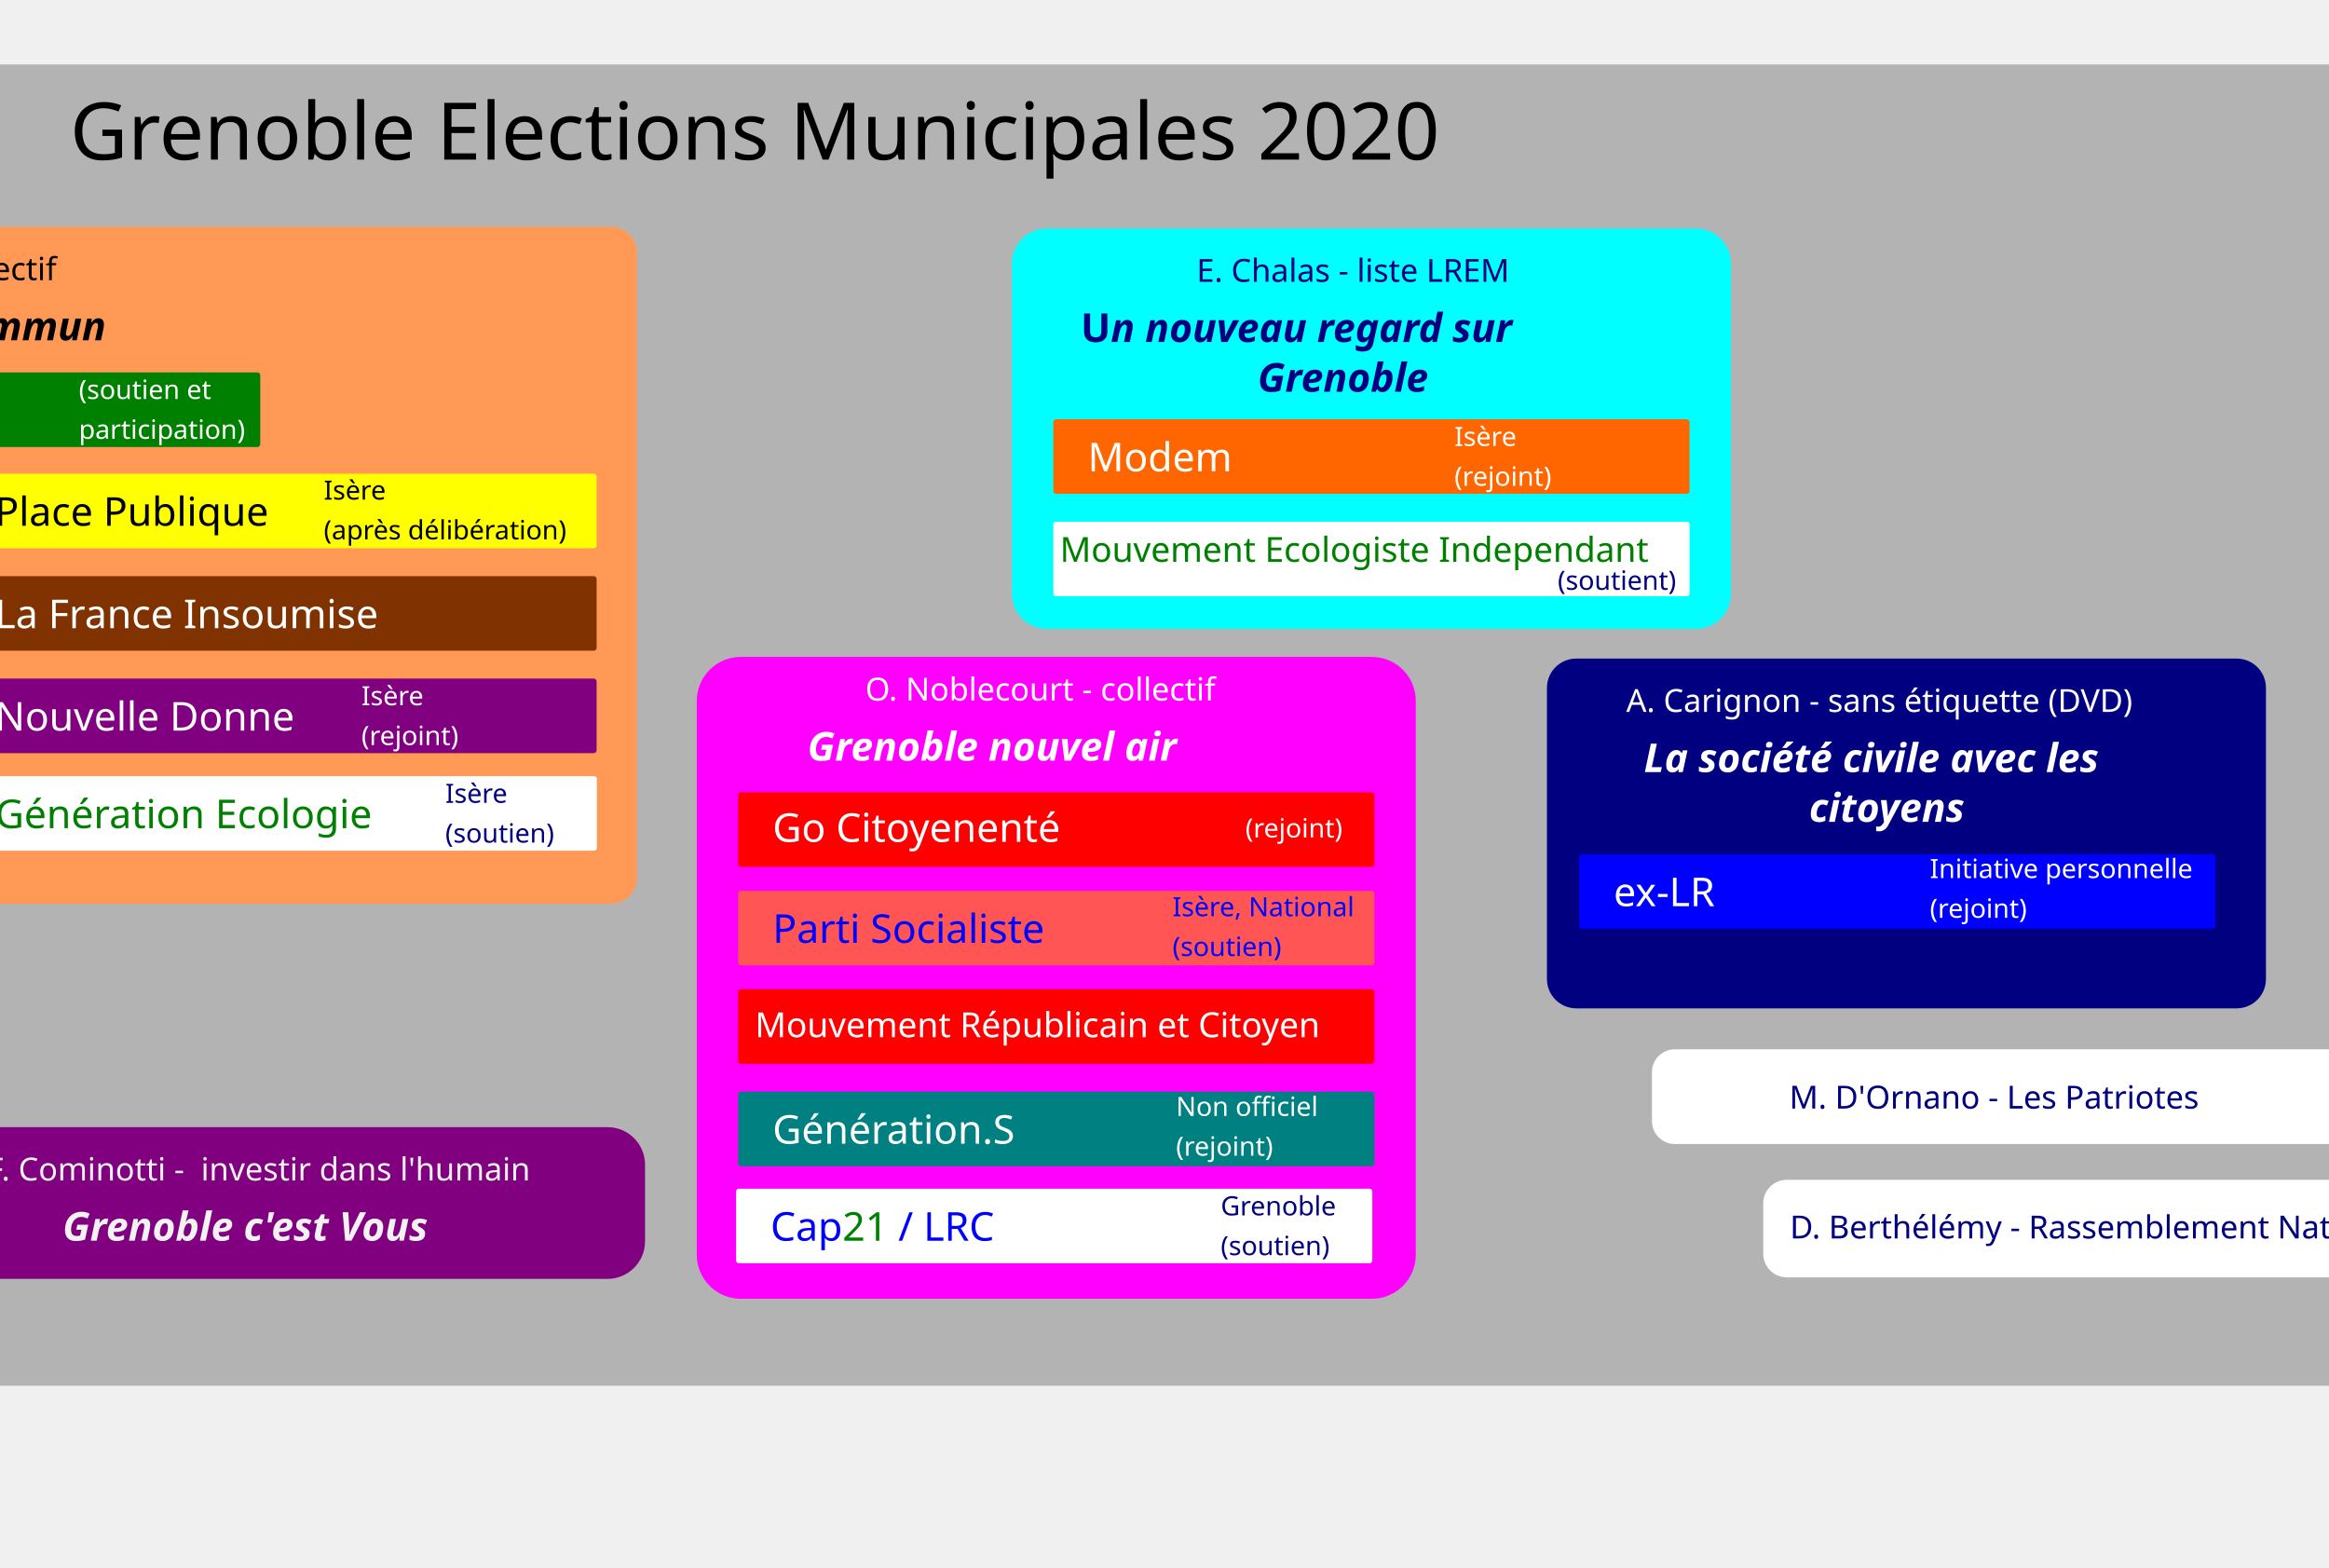
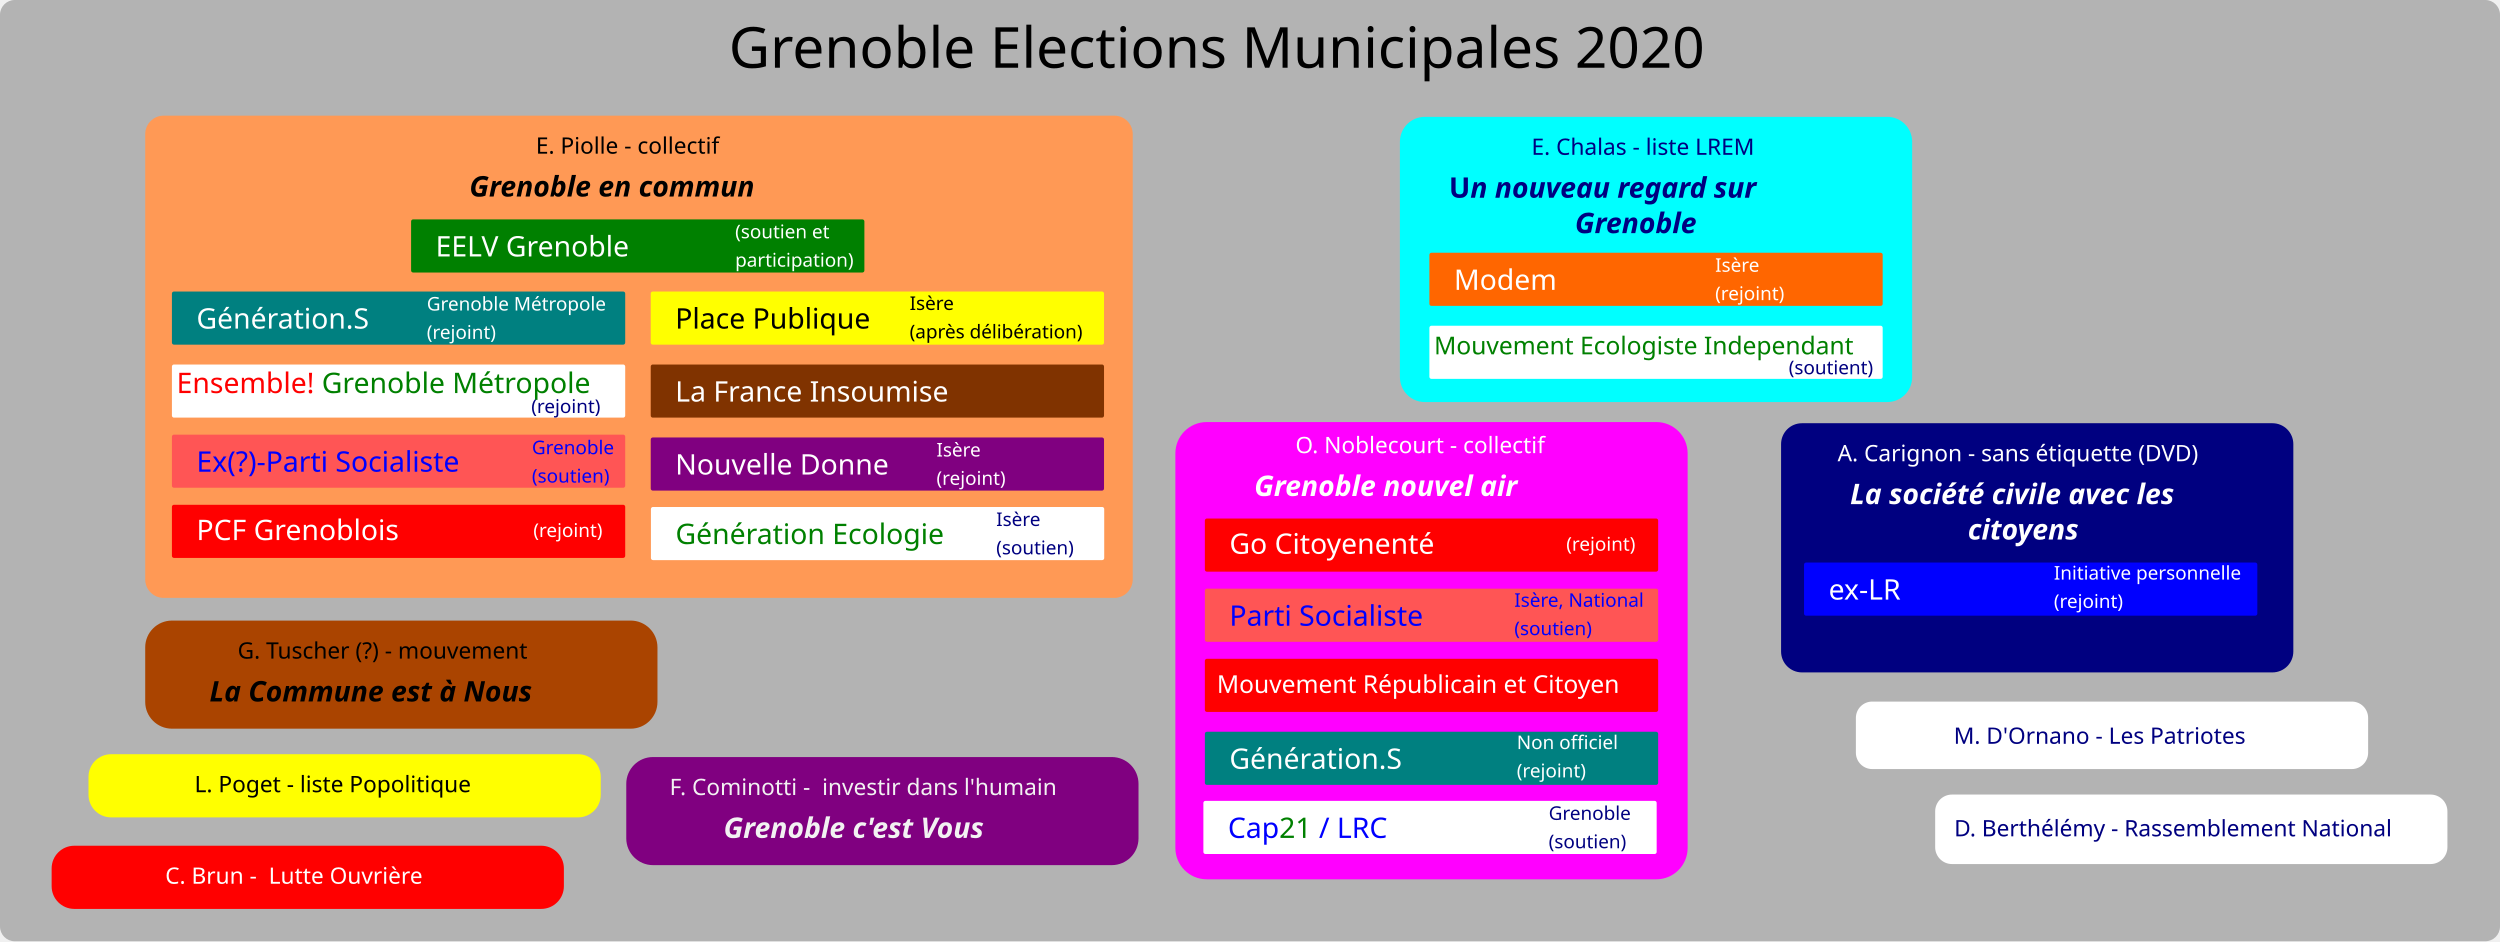
- <svg xmlns="http://www.w3.org/2000/svg" width="309.641mm" height="208.445mm" viewBox="0 0 309.641 208.445" version="1.1" id="svg8">
+ <svg xmlns="http://www.w3.org/2000/svg" width="466.528mm" height="175.652mm" viewBox="0 0 466.528 175.652" version="1.1" id="svg8">
  <defs id="defs2">
    <marker style="overflow:visible" id="Arrow2Lend" refX="0" refY="0" orient="auto">
      <path transform="matrix(-1.1,0,0,-1.1,-1.1,0)" d="M 8.719,4.034 -2.207,0.016 8.719,-4.002 c -1.745,2.372 -1.735,5.617 -6e-7,8.035 z" style="fill:#000000;fill-opacity:1;fill-rule:evenodd;stroke:#000000;stroke-width:0.625;stroke-linejoin:round;stroke-opacity:1" id="path1338" />
    </marker>
    <marker style="overflow:visible" id="Arrow2Lstart" refX="0" refY="0" orient="auto">
      <path transform="matrix(1.1,0,0,1.1,1.1,0)" d="M 8.719,4.034 -2.207,0.016 8.719,-4.002 c -1.745,2.372 -1.735,5.617 -6e-7,8.035 z" style="fill:#000000;fill-opacity:1;fill-rule:evenodd;stroke:#000000;stroke-width:0.625;stroke-linejoin:round;stroke-opacity:1" id="path1335" />
    </marker>
  </defs>
-   <g transform="translate(-3.993841,-8.021178)" id="layer1">
+   <g transform="translate(122.708,-16.59219)" id="layer1">
    <rect ry="2.754" y="16.592" x="-122.708" height="175.652" width="466.528" id="rect1052" style="fill:#b3b3b3;stroke-width:0.31" />
    <text xml:space="preserve" style="font-style:normal;font-weight:normal;font-size:10.583px;line-height:1.25;font-family:sans-serif;fill:#000000;fill-opacity:1;stroke:none;stroke-width:0.265" x="13.296" y="29.238" id="text12">
      <tspan id="tspan10" x="13.296" y="29.238" style="stroke-width:0.265">Grenoble Elections Municipales 2020</tspan>
    </text>
    <rect style="fill:#ff9955;fill-rule:evenodd;stroke-width:0.265" id="rect14" width="184.283" height="89.995" x="-95.61" y="38.172" ry="3.448" />
    <text xml:space="preserve" style="font-style:normal;font-weight:normal;font-size:5.292px;line-height:1.25;font-family:sans-serif;fill:#000000;fill-opacity:1;stroke:none;stroke-width:0.265" x="-35.112" y="53.266" id="text18">
      <tspan id="tspan16" x="-35.112" y="53.266" style="font-style:italic;font-variant:normal;font-weight:bold;font-stretch:normal;font-family:sans-serif;-inkscape-font-specification:'sans-serif Bold Italic';stroke-width:0.265">Grenoble en commun</tspan>
    </text>
    <text xml:space="preserve" style="font-style:normal;font-weight:normal;font-size:4.233px;line-height:1.25;font-family:sans-serif;fill:#000000;fill-opacity:1;stroke:none;stroke-width:0.265" x="-22.703" y="45.262" id="text22">
      <tspan id="tspan20" x="-22.703" y="45.262" style="stroke-width:0.265">E. Piolle - collectif</tspan>
    </text>
    <rect ry="4.644" y="38.395" x="138.531" height="53.225" width="95.592" id="rect14-2" style="fill:#00ffff;fill-rule:evenodd;stroke-width:0.147" />
    <text id="text18-9" y="53.488" x="185.984" style="font-style:normal;font-weight:normal;font-size:5.292px;line-height:1.25;font-family:sans-serif;text-align:center;text-anchor:middle;fill:#000080;fill-opacity:1;stroke:none;stroke-width:0.265" xml:space="preserve">
      <tspan style="font-style:normal;font-variant:normal;font-weight:bold;font-stretch:normal;font-family:sans-serif;-inkscape-font-specification:'sans-serif Bold';text-align:center;text-anchor:middle;fill:#000080;stroke-width:0.265" y="53.488" x="185.984" id="tspan16-8">U<tspan style="font-style:italic;font-variant:normal;font-weight:bold;font-stretch:normal;font-family:sans-serif;-inkscape-font-specification:'sans-serif Bold Italic';fill:#000080" id="tspan53">n nouveau regard sur</tspan>
      </tspan>
      <tspan style="font-style:italic;font-variant:normal;font-weight:bold;font-stretch:normal;font-family:sans-serif;-inkscape-font-specification:'sans-serif Bold Italic';text-align:center;text-anchor:middle;fill:#000080;stroke-width:0.265" y="60.103" x="185.984" id="tspan51">Grenoble</tspan>
    </text>
    <text id="text22-2" y="45.484" x="163.087" style="font-style:normal;font-weight:normal;font-size:4.233px;line-height:1.25;font-family:sans-serif;fill:#000080;fill-opacity:1;stroke:none;stroke-width:0.265" xml:space="preserve">
      <tspan style="fill:#000080;stroke-width:0.265" y="45.484" x="163.087" id="tspan20-0">E. Chalas - liste LREM</tspan>
    </text>
    <rect style="fill:#000080;fill-rule:evenodd;stroke-width:0.137" id="rect14-2-5" width="95.592" height="46.499" x="209.661" y="95.572" ry="3.893" />
    <text xml:space="preserve" style="font-style:normal;font-weight:normal;font-size:5.292px;line-height:1.25;font-family:sans-serif;text-align:center;text-anchor:middle;fill:#ffffff;fill-opacity:1;stroke:none;stroke-width:0.265" x="258.285" y="110.666" id="text18-9-8">
      <tspan id="tspan51-5" x="258.285" y="110.666" style="font-style:italic;font-variant:normal;font-weight:bold;font-stretch:normal;font-family:sans-serif;-inkscape-font-specification:'sans-serif Bold Italic';text-align:center;text-anchor:middle;fill:#ffffff;stroke-width:0.265">La société civile avec les </tspan>
      <tspan id="tspan93" x="258.285" y="117.28" style="font-style:italic;font-variant:normal;font-weight:bold;font-stretch:normal;font-family:sans-serif;-inkscape-font-specification:'sans-serif Bold Italic';text-align:center;text-anchor:middle;fill:#ffffff;stroke-width:0.265">citoyens</tspan>
    </text>
    <text xml:space="preserve" style="font-style:normal;font-weight:normal;font-size:4.233px;line-height:1.25;font-family:sans-serif;fill:#ffffff;fill-opacity:1;stroke:none;stroke-width:0.265" x="220.205" y="102.661" id="text22-2-1">
      <tspan id="tspan20-0-3" x="220.205" y="102.661" style="fill:#ffffff;stroke-width:0.265">A. Carignon - sans étiquette (DVD)</tspan>
    </text>
    <rect style="fill:#ff00ff;fill-rule:evenodd;stroke-width:0.186" id="rect14-2-2" width="95.592" height="85.329" x="96.631" y="95.352" ry="5.845" />
    <text xml:space="preserve" style="font-style:normal;font-weight:normal;font-size:5.292px;line-height:1.25;font-family:sans-serif;text-align:center;text-anchor:middle;fill:#ffffff;fill-opacity:1;stroke:none;stroke-width:0.265" x="144.151" y="109.149" id="text18-9-1">
      <tspan id="tspan51-1" x="144.151" y="109.149" style="font-style:italic;font-variant:normal;font-weight:bold;font-stretch:normal;font-family:sans-serif;-inkscape-font-specification:'sans-serif Bold Italic';text-align:center;text-anchor:middle;fill:#ffffff;stroke-width:0.265">Grenoble nouvel air<tspan style="font-style:normal;font-variant:normal;font-weight:bold;font-stretch:normal;font-family:sans-serif;-inkscape-font-specification:'sans-serif Bold';text-align:center;text-anchor:middle;fill:#ffffff;stroke-width:0.265" id="tspan128" />
      </tspan>
    </text>
    <text xml:space="preserve" style="font-style:normal;font-weight:normal;font-size:4.233px;line-height:1.25;font-family:sans-serif;fill:#ffffff;fill-opacity:1;stroke:none;stroke-width:0.265" x="119.026" y="101.145" id="text22-2-8">
      <tspan id="tspan20-0-7" x="119.026" y="101.145" style="fill:#ffffff;stroke-width:0.265">O. Noblecourt - collectif</tspan>
    </text>
    <rect ry="0.38" y="57.533" x="-45.993" height="9.914" width="84.589" id="rect14-3" style="fill:#008000;fill-rule:evenodd;stroke-width:0.06" />
    <text xml:space="preserve" style="font-style:normal;font-weight:normal;font-size:5.292px;line-height:1.25;font-family:sans-serif;fill:#000000;fill-opacity:1;stroke:none;stroke-width:0.265" x="-41.421" y="64.453" id="text125">
      <tspan id="tspan123" x="-41.421" y="64.453" style="fill:#ffffff;stroke-width:0.265">EELV Grenoble</tspan>
    </text>
    <rect style="fill:#ffff00;fill-rule:evenodd;stroke-width:0.06" id="rect14-3-9" width="84.589" height="9.914" x="-1.274" y="70.995" ry="0.38" />
    <text id="text125-1" y="77.914" x="3.298" style="font-style:normal;font-weight:normal;font-size:5.292px;line-height:1.25;font-family:sans-serif;fill:#000000;fill-opacity:1;stroke:none;stroke-width:0.265" xml:space="preserve">
      <tspan style="fill:#000000;stroke-width:0.265" y="77.914" x="3.298" id="tspan123-7">Place Publique</tspan>
    </text>
    <text xml:space="preserve" style="font-size:4.233px;line-height:1.25;font-family:sans-serif;stroke-width:0.265" x="47.039" y="74.436" id="text150">
      <tspan id="tspan148" x="47.039" y="74.436" style="font-size:3.528px;stroke-width:0.265">Isère</tspan>
      <tspan x="47.039" y="79.727" style="font-size:3.528px;stroke-width:0.265" id="tspan152">(après délibération)</tspan>
    </text>
    <rect ry="0.38" y="84.612" x="-1.274" height="9.914" width="84.589" id="rect14-3-9-0" style="fill:#803300;fill-rule:evenodd;stroke-width:0.06" />
    <text xml:space="preserve" style="font-style:normal;font-weight:normal;font-size:5.292px;line-height:1.25;font-family:sans-serif;fill:#ffffff;fill-opacity:1;stroke:none;stroke-width:0.265" x="3.298" y="91.532" id="text125-1-9">
      <tspan id="tspan123-7-5" x="3.298" y="91.532" style="fill:#ffffff;stroke-width:0.265">La France Insoumise</tspan>
    </text>
    <rect style="fill:#800080;fill-rule:evenodd;stroke-width:0.06" id="rect14-3-9-0-0" width="84.589" height="9.914" x="-1.274" y="98.23" ry="0.38" />
    <text id="text125-1-9-3" y="105.149" x="3.298" style="font-style:normal;font-weight:normal;font-size:5.292px;line-height:1.25;font-family:sans-serif;fill:#ffffff;fill-opacity:1;stroke:none;stroke-width:0.265" xml:space="preserve">
      <tspan style="fill:#ffffff;stroke-width:0.265" y="105.149" x="3.298" id="tspan123-7-5-9">Nouvelle Donne</tspan>
    </text>
    <text id="text150-3" y="101.779" x="52.047" style="font-size:4.233px;line-height:1.25;font-family:sans-serif;fill:#ffffff;stroke-width:0.265" xml:space="preserve">
      <tspan style="font-size:3.528px;fill:#ffffff;stroke-width:0.265" y="101.779" x="52.047" id="tspan148-7">Isère</tspan>
      <tspan id="tspan152-8" style="font-size:3.528px;fill:#ffffff;stroke-width:0.265" y="107.071" x="52.047">(rejoint)</tspan>
    </text>
    <rect ry="0.38" y="111.2" x="-1.238" height="9.914" width="84.589" id="rect14-3-9-0-0-4" style="fill:#ffffff;fill-rule:evenodd;stroke-width:0.06" />
    <text xml:space="preserve" style="font-style:normal;font-weight:normal;font-size:5.292px;line-height:1.25;font-family:sans-serif;fill:#008000;fill-opacity:1;stroke:none;stroke-width:0.265" x="3.334" y="118.119" id="text125-1-9-3-9">
      <tspan id="tspan123-7-5-9-1" x="3.334" y="118.119" style="fill:#008000;stroke-width:0.265">Génération Ecologie</tspan>
    </text>
    <text xml:space="preserve" style="font-size:4.233px;line-height:1.25;font-family:sans-serif;fill:#000080;stroke-width:0.265" x="63.197" y="114.749" id="text150-3-7">
      <tspan id="tspan148-7-5" x="63.197" y="114.749" style="font-size:3.528px;fill:#000080;stroke-width:0.265">Isère</tspan>
      <tspan x="63.197" y="120.04" style="font-size:3.528px;fill:#000080;stroke-width:0.265" id="tspan152-8-5">(soutien)</tspan>
    </text>
    <rect ry="0.38" y="63.76" x="144.032" height="9.914" width="84.589" id="rect14-3-9-0-0-45" style="fill:#ff6600;fill-rule:evenodd;stroke-width:0.06" />
    <text xml:space="preserve" style="font-style:normal;font-weight:normal;font-size:5.292px;line-height:1.25;font-family:sans-serif;fill:#ffffff;fill-opacity:1;stroke:none;stroke-width:0.265" x="148.61" y="70.68" id="text125-1-9-3-8">
      <tspan id="tspan123-7-5-9-6" x="148.61" y="70.68" style="fill:#ffffff;stroke-width:0.265">Modem</tspan>
    </text>
    <text xml:space="preserve" style="font-size:4.233px;line-height:1.25;font-family:sans-serif;fill:#ffffff;stroke-width:0.265" x="197.36" y="67.309" id="text150-3-2">
      <tspan id="tspan148-7-51" x="197.36" y="67.309" style="font-size:3.528px;fill:#ffffff;stroke-width:0.265">Isère</tspan>
      <tspan x="197.36" y="72.601" style="font-size:3.528px;fill:#ffffff;stroke-width:0.265" id="tspan152-8-3">(rejoint)</tspan>
    </text>
    <rect style="fill:#ff0000;fill-rule:evenodd;stroke-width:0.06" id="rect14-3-9-0-0-45-9" width="84.589" height="9.914" x="102.133" y="113.354" ry="0.38" />
    <text id="text125-1-9-3-8-3" y="119.943" x="106.711" style="font-style:normal;font-weight:normal;font-size:5.292px;line-height:1.25;font-family:sans-serif;fill:#ffffff;fill-opacity:1;stroke:none;stroke-width:0.265" xml:space="preserve">
      <tspan style="fill:#ffffff;stroke-width:0.265" y="119.943" x="106.711" id="tspan123-7-5-9-6-4">Go Citoyenenté</tspan>
    </text>
    <text id="text150-3-2-1" y="119.363" x="169.57" style="font-size:4.233px;line-height:1.25;font-family:sans-serif;fill:#ffffff;stroke-width:0.265" xml:space="preserve">
      <tspan id="tspan152-8-3-5" style="font-size:3.528px;fill:#ffffff;stroke-width:0.265" y="119.363" x="169.57">(rejoint)</tspan>
    </text>
    <rect ry="3.052" y="147.513" x="223.62" height="12.596" width="95.592" id="rect14-2-2-5" style="fill:#ffffff;fill-rule:evenodd;stroke-width:0.071" />
    <text id="text22-2-8-0" y="155.387" x="241.887" style="font-style:normal;font-weight:normal;font-size:4.233px;line-height:1.25;font-family:sans-serif;fill:#000080;fill-opacity:1;stroke:none;stroke-width:0.265" xml:space="preserve">
      <tspan style="fill:#000080;stroke-width:0.265" y="155.387" x="241.887" id="tspan20-0-7-6">M. D'Ornano - Les Patriotes</tspan>
    </text>
    <rect ry="0.38" y="70.995" x="-90.626" height="9.914" width="84.589" id="rect14-3-9-0-0-7" style="fill:#008080;fill-rule:evenodd;stroke-width:0.06" />
    <text xml:space="preserve" style="font-style:normal;font-weight:normal;font-size:5.292px;line-height:1.25;font-family:sans-serif;fill:#ffffff;fill-opacity:1;stroke:none;stroke-width:0.265" x="-86.054" y="77.914" id="text125-1-9-3-7">
      <tspan id="tspan123-7-5-9-9" x="-86.054" y="77.914" style="fill:#ffffff;stroke-width:0.265">Génération.S</tspan>
    </text>
    <text xml:space="preserve" style="font-size:4.233px;line-height:1.25;font-family:sans-serif;fill:#ffffff;stroke-width:0.265" x="-43.067" y="74.543" id="text150-3-5">
      <tspan id="tspan148-7-3" x="-43.067" y="74.543" style="font-size:3.528px;fill:#ffffff;stroke-width:0.265">Grenoble Métropole</tspan>
      <tspan x="-43.067" y="79.835" style="font-size:3.528px;fill:#ffffff;stroke-width:0.265" id="tspan152-8-33">(rejoint)</tspan>
    </text>
    <rect style="fill:#ffffff;fill-rule:evenodd;stroke-width:0.06" id="rect14-3-9-0-0-4-3" width="84.589" height="9.914" x="-90.626" y="84.612" ry="0.38" />
    <text id="text125-1-9-3-9-5" y="89.944" x="-89.758" style="font-style:normal;font-weight:normal;font-size:5.292px;line-height:1.25;font-family:sans-serif;fill:#ff0000;fill-opacity:1;stroke:none;stroke-width:0.265" xml:space="preserve">
      <tspan style="fill:#ff0000;stroke-width:0.265" y="89.944" x="-89.758" id="tspan123-7-5-9-1-0">Ensemble! <tspan id="tspan1154" style="fill:#008000">Grenoble Métropole</tspan>
      </tspan>
    </text>
    <text id="text150-3-7-2" y="93.662" x="-23.572" style="font-size:4.233px;line-height:1.25;font-family:sans-serif;fill:#000080;stroke-width:0.265" xml:space="preserve">
      <tspan id="tspan152-8-5-2" style="font-size:3.528px;fill:#000080;stroke-width:0.265" y="93.662" x="-23.572">(rejoint)</tspan>
    </text>
    <rect style="fill:#ffffff;fill-rule:evenodd;stroke-width:0.072" id="rect14-2-2-5-6" width="95.592" height="12.968" x="238.415" y="164.866" ry="3.142" />
    <rect ry="0.38" y="126.442" x="102.133" height="9.914" width="84.589" id="rect14-3-9-0-0-45-9-9" style="fill:#ff5555;fill-opacity:1;fill-rule:evenodd;stroke-width:0.06" />
    <text xml:space="preserve" style="font-style:normal;font-weight:normal;font-size:5.292px;line-height:1.25;font-family:sans-serif;fill:#0000ff;fill-opacity:1;stroke:none;stroke-width:0.265" x="106.711" y="133.369" id="text125-1-9-3-8-3-0">
      <tspan id="tspan123-7-5-9-6-4-7" x="106.711" y="133.369" style="fill:#0000ff;stroke-width:0.265">Parti Socialiste</tspan>
    </text>
    <text xml:space="preserve" style="font-size:4.233px;line-height:1.25;font-family:sans-serif;fill:#0000ff;stroke-width:0.265" x="159.877" y="129.827" id="text150-3-2-1-1">
      <tspan x="159.877" y="129.827" style="font-size:3.528px;fill:#0000ff;stroke-width:0.265" id="tspan152-8-3-5-6">Isère, National</tspan>
      <tspan id="tspan1267" x="159.877" y="135.119" style="font-size:3.528px;fill:#0000ff;stroke-width:0.265">(soutien)</tspan>
    </text>
    <rect style="fill:#ff5555;fill-rule:evenodd;stroke-width:0.06" id="rect14-3-9-0-0-45-9-9-2" width="84.589" height="9.914" x="-90.626" y="97.701" ry="0.38" />
    <text id="text125-1-9-3-8-3-0-8" y="104.62" x="-86.048" style="font-style:normal;font-weight:normal;font-size:5.292px;line-height:1.25;font-family:sans-serif;fill:#0000ff;fill-opacity:1;stroke:none;stroke-width:0.265" xml:space="preserve">
      <tspan style="fill:#0000ff;stroke-width:0.265" y="104.62" x="-86.048" id="tspan123-7-5-9-6-4-7-2">Ex(?)-Parti Socialiste</tspan>
    </text>
    <text id="text150-3-2-1-1-4" y="101.353" x="-23.45" style="font-size:4.233px;line-height:1.25;font-family:sans-serif;fill:#0000ff;stroke-width:0.265" xml:space="preserve">
      <tspan id="tspan152-8-3-5-6-8" style="font-size:3.528px;fill:#0000ff;stroke-width:0.265" y="101.353" x="-23.45">Grenoble</tspan>
      <tspan style="font-size:3.528px;fill:#0000ff;stroke-width:0.265" y="106.645" x="-23.45" id="tspan1267-3">(soutien)</tspan>
    </text>
    <rect ry="0.38" y="139.531" x="102.133" height="9.914" width="84.589" id="rect14-3-9-0-0-45-9-3" style="fill:#ff0000;fill-rule:evenodd;stroke-width:0.06" />
    <text xml:space="preserve" style="font-style:normal;font-weight:normal;font-size:4.586px;line-height:1.25;font-family:sans-serif;fill:#ffffff;fill-opacity:1;stroke:none;stroke-width:0.265" x="104.362" y="145.903" id="text125-1-9-3-8-3-9">
      <tspan id="tspan123-7-5-9-6-4-9" x="104.362" y="145.903" style="fill:#ffffff;stroke-width:0.265">Mouvement Républicain et Citoyen</tspan>
    </text>
    <rect style="fill:#008080;fill-rule:evenodd;stroke-width:0.06" id="rect14-3-9-0-0-7-6" width="84.589" height="9.914" x="102.133" y="153.148" ry="0.38" />
    <text id="text125-1-9-3-7-5" y="160.068" x="106.704" style="font-style:normal;font-weight:normal;font-size:5.292px;line-height:1.25;font-family:sans-serif;fill:#ffffff;fill-opacity:1;stroke:none;stroke-width:0.265" xml:space="preserve">
      <tspan style="fill:#ffffff;stroke-width:0.265" y="160.068" x="106.704" id="tspan123-7-5-9-9-9">Génération.S</tspan>
    </text>
    <text id="text150-3-5-5" y="156.375" x="160.339" style="font-size:4.233px;line-height:1.25;font-family:sans-serif;fill:#ffffff;stroke-width:0.265" xml:space="preserve">
      <tspan style="font-size:3.528px;fill:#ffffff;stroke-width:0.265" y="156.375" x="160.339" id="tspan148-7-3-4">Non officiel</tspan>
      <tspan id="tspan152-8-33-9" style="font-size:3.528px;fill:#ffffff;stroke-width:0.265" y="161.666" x="160.339">(rejoint)</tspan>
    </text>
    <rect ry="0.38" y="110.79" x="-90.626" height="9.914" width="84.589" id="rect14-3-9-0-0-45-9-37" style="fill:#ff0000;fill-rule:evenodd;stroke-width:0.06" />
    <text xml:space="preserve" style="font-style:normal;font-weight:normal;font-size:5.292px;line-height:1.25;font-family:sans-serif;fill:#ffffff;fill-opacity:1;stroke:none;stroke-width:0.265" x="-86.048" y="117.379" id="text125-1-9-3-8-3-90">
      <tspan id="tspan123-7-5-9-6-4-2" x="-86.048" y="117.379" style="fill:#ffffff;stroke-width:0.265">PCF Grenoblois</tspan>
    </text>
    <text xml:space="preserve" style="font-size:4.233px;line-height:1.25;font-family:sans-serif;fill:#ffffff;stroke-width:0.265" x="-23.188" y="116.799" id="text150-3-2-1-3">
      <tspan x="-23.188" y="116.799" style="font-size:3.528px;fill:#ffffff;stroke-width:0.265" id="tspan152-8-3-5-9">(rejoint)</tspan>
    </text>
    <rect style="fill:#0000ff;fill-rule:evenodd;stroke-width:0.06" id="rect14-3-9-0-0-45-97" width="84.589" height="9.914" x="213.944" y="121.571" ry="0.38" />
    <text id="text125-1-9-3-8-0" y="128.49" x="218.523" style="font-style:normal;font-weight:normal;font-size:5.292px;line-height:1.25;font-family:sans-serif;fill:#ffffff;fill-opacity:1;stroke:none;stroke-width:0.265" xml:space="preserve">
      <tspan style="fill:#ffffff;stroke-width:0.265" y="128.49" x="218.523" id="tspan123-7-5-9-6-3">ex-LR</tspan>
    </text>
    <text id="text150-3-2-9" y="124.747" x="260.565" style="font-size:4.233px;line-height:1.25;font-family:sans-serif;fill:#ffffff;stroke-width:0.265" xml:space="preserve">
      <tspan style="font-size:3.528px;fill:#ffffff;stroke-width:0.265" y="124.747" x="260.565" id="tspan148-7-51-8">Initiative personnelle</tspan>
      <tspan id="tspan152-8-3-6" style="font-size:3.528px;fill:#ffffff;stroke-width:0.265" y="130.038" x="260.565">(rejoint)</tspan>
    </text>
    <rect ry="0.38" y="77.378" x="144.032" height="9.914" width="84.589" id="rect14-3-9-0-0-4-3-3" style="fill:#ffffff;fill-rule:evenodd;stroke-width:0.06" />
    <text xml:space="preserve" style="font-style:normal;font-weight:normal;font-size:4.586px;line-height:1.25;font-family:sans-serif;fill:#ff0000;fill-opacity:1;stroke:none;stroke-width:0.265" x="144.9" y="82.71" id="text125-1-9-3-9-5-6">
      <tspan id="tspan123-7-5-9-1-0-5" x="144.9" y="82.71" style="fill:#008000;stroke-width:0.265">Mouvement Ecologiste Independant</tspan>
    </text>
    <text xml:space="preserve" style="font-size:4.233px;line-height:1.25;font-family:sans-serif;fill:#000080;stroke-width:0.265" x="211.086" y="86.428" id="text150-3-7-2-8">
      <tspan x="211.086" y="86.428" style="font-size:3.528px;fill:#000080;stroke-width:0.265" id="tspan152-8-5-2-1">(soutient)</tspan>
    </text>
    <rect ry="4.995" y="132.4" x="-95.61" height="20.172" width="95.592" id="rect14-38" style="fill:#aa4400;fill-rule:evenodd;stroke-width:0.09" />
    <text id="text18-4" y="147.494" x="-83.62" style="font-style:normal;font-weight:normal;font-size:5.292px;line-height:1.25;font-family:sans-serif;fill:#000000;fill-opacity:1;stroke:none;stroke-width:0.265" xml:space="preserve">
      <tspan style="font-style:italic;font-variant:normal;font-weight:bold;font-stretch:normal;font-family:sans-serif;-inkscape-font-specification:'sans-serif Bold Italic';stroke-width:0.265" y="147.494" x="-83.62" id="tspan16-0">La Commune est à Nous</tspan>
    </text>
    <text id="text22-0" y="139.49" x="-78.37" style="font-style:normal;font-weight:normal;font-size:4.233px;line-height:1.25;font-family:sans-serif;fill:#000000;fill-opacity:1;stroke:none;stroke-width:0.265" xml:space="preserve">
      <tspan style="stroke-width:0.265" y="139.49" x="-78.37" id="tspan20-9">G. Tuscher (?) - mouvement</tspan>
    </text>
    <text xml:space="preserve" style="font-style:normal;font-weight:normal;font-size:4.233px;line-height:1.25;font-family:sans-serif;fill:#000080;fill-opacity:1;stroke:none;stroke-width:0.265" x="241.965" y="172.656" id="text22-2-8-0-7">
      <tspan id="tspan20-0-7-6-6" x="241.965" y="172.656" style="fill:#000080;stroke-width:0.265">D. Berthélémy - Rassemblement National</tspan>
    </text>
    <text id="text150-3-7-1" y="61.064" x="14.476" style="font-size:4.233px;line-height:1.25;font-family:sans-serif;fill:#ffffff;stroke-width:0.265" xml:space="preserve">
      <tspan id="tspan152-8-5-8" style="font-size:3.528px;fill:#ffffff;stroke-width:0.265" y="61.064" x="14.476">(soutien et</tspan>
      <tspan id="tspan271" style="font-size:3.528px;fill:#ffffff;stroke-width:0.265" y="66.356" x="14.476">participation)</tspan>
    </text>
    <rect style="fill:#800080;fill-opacity:1;fill-rule:evenodd;stroke-width:0.09" id="rect14-38-0" width="95.592" height="20.172" x="-5.84" y="157.864" ry="4.995" />
    <text xml:space="preserve" style="font-style:normal;font-weight:normal;font-size:5.292px;line-height:1.25;font-family:sans-serif;fill:#f2f2f2;fill-opacity:1;stroke:none;stroke-width:0.265" x="12.322" y="172.957" id="text18-4-0">
      <tspan id="tspan16-0-9" x="12.322" y="172.957" style="font-style:italic;font-variant:normal;font-weight:bold;font-stretch:normal;font-family:sans-serif;-inkscape-font-specification:'sans-serif Bold Italic';fill:#f2f2f2;stroke-width:0.265">Grenoble c'est Vous</tspan>
    </text>
    <text xml:space="preserve" style="font-style:normal;font-weight:normal;font-size:4.233px;line-height:1.25;font-family:sans-serif;fill:#f2f2f2;fill-opacity:1;stroke:none;stroke-width:0.265" x="2.249" y="164.953" id="text22-0-7">
      <tspan id="tspan20-9-1" x="2.249" y="164.953" style="fill:#f2f2f2;stroke-width:0.265">F. Cominotti -  investir dans l'humain</tspan>
    </text>
    <rect style="fill:#ffff00;fill-rule:evenodd;stroke-width:0.069" id="rect14-38-4" width="95.592" height="11.789" x="-106.194" y="157.335" ry="4.229" />
    <text xml:space="preserve" style="font-style:normal;font-weight:normal;font-size:4.233px;line-height:1.25;font-family:sans-serif;fill:#000000;fill-opacity:1;stroke:none;stroke-width:0.265" x="-86.402" y="164.424" id="text22-0-8">
      <tspan id="tspan20-9-14" x="-86.402" y="164.424" style="stroke-width:0.265">L. Poget - liste Popolitique</tspan>
    </text>
    <rect ry="4.229" y="174.416" x="-113.073" height="11.789" width="95.592" id="rect14-38-4-6" style="fill:#ff0000;fill-opacity:1;fill-rule:evenodd;stroke-width:0.069" />
    <text id="text22-0-8-7" y="181.505" x="-91.883" style="font-style:normal;font-weight:normal;font-size:4.233px;line-height:1.25;font-family:sans-serif;fill:#ffffff;fill-opacity:1;stroke:none;stroke-width:0.265" xml:space="preserve">
      <tspan style="fill:#ffffff;stroke-width:0.265" y="181.505" x="-91.883" id="tspan20-9-14-8">C. Brun -  Lutte Ouvrière</tspan>
    </text>
    <rect style="fill:#ffffff;fill-rule:evenodd;stroke-width:0.06" id="rect14-3-9-0-0-4-1" width="84.589" height="9.914" x="101.856" y="166.044" ry="0.38" />
    <text id="text125-1-9-3-9-1" y="172.963" x="106.428" style="font-style:normal;font-weight:normal;font-size:5.292px;line-height:1.25;font-family:sans-serif;fill:#008000;fill-opacity:1;stroke:none;stroke-width:0.265" xml:space="preserve">
      <tspan style="fill:#0000ff;stroke-width:0.265" y="172.963" x="106.428" id="tspan123-7-5-9-1-5">Cap<tspan id="tspan1213" style="fill:#008000">21</tspan> / LRC</tspan>
    </text>
    <text id="text150-3-7-22" y="169.593" x="166.29" style="font-size:4.233px;line-height:1.25;font-family:sans-serif;fill:#000080;stroke-width:0.265" xml:space="preserve">
      <tspan style="font-size:3.528px;fill:#000080;stroke-width:0.265" y="169.593" x="166.29" id="tspan148-7-5-2">Grenoble</tspan>
      <tspan id="tspan152-8-5-4" style="font-size:3.528px;fill:#000080;stroke-width:0.265" y="174.884" x="166.29">(soutien)</tspan>
    </text>
    <text xml:space="preserve" style="font-style:normal;font-weight:normal;font-size:10.583px;line-height:1.25;font-family:sans-serif;fill:#000000;fill-opacity:1;stroke:none;stroke-width:0.265" x="13.081" y="151.779" id="text1005">
      <tspan id="tspan1003" x="13.081" y="151.779" style="stroke-width:0.265" />
    </text>
  </g>
</svg>
